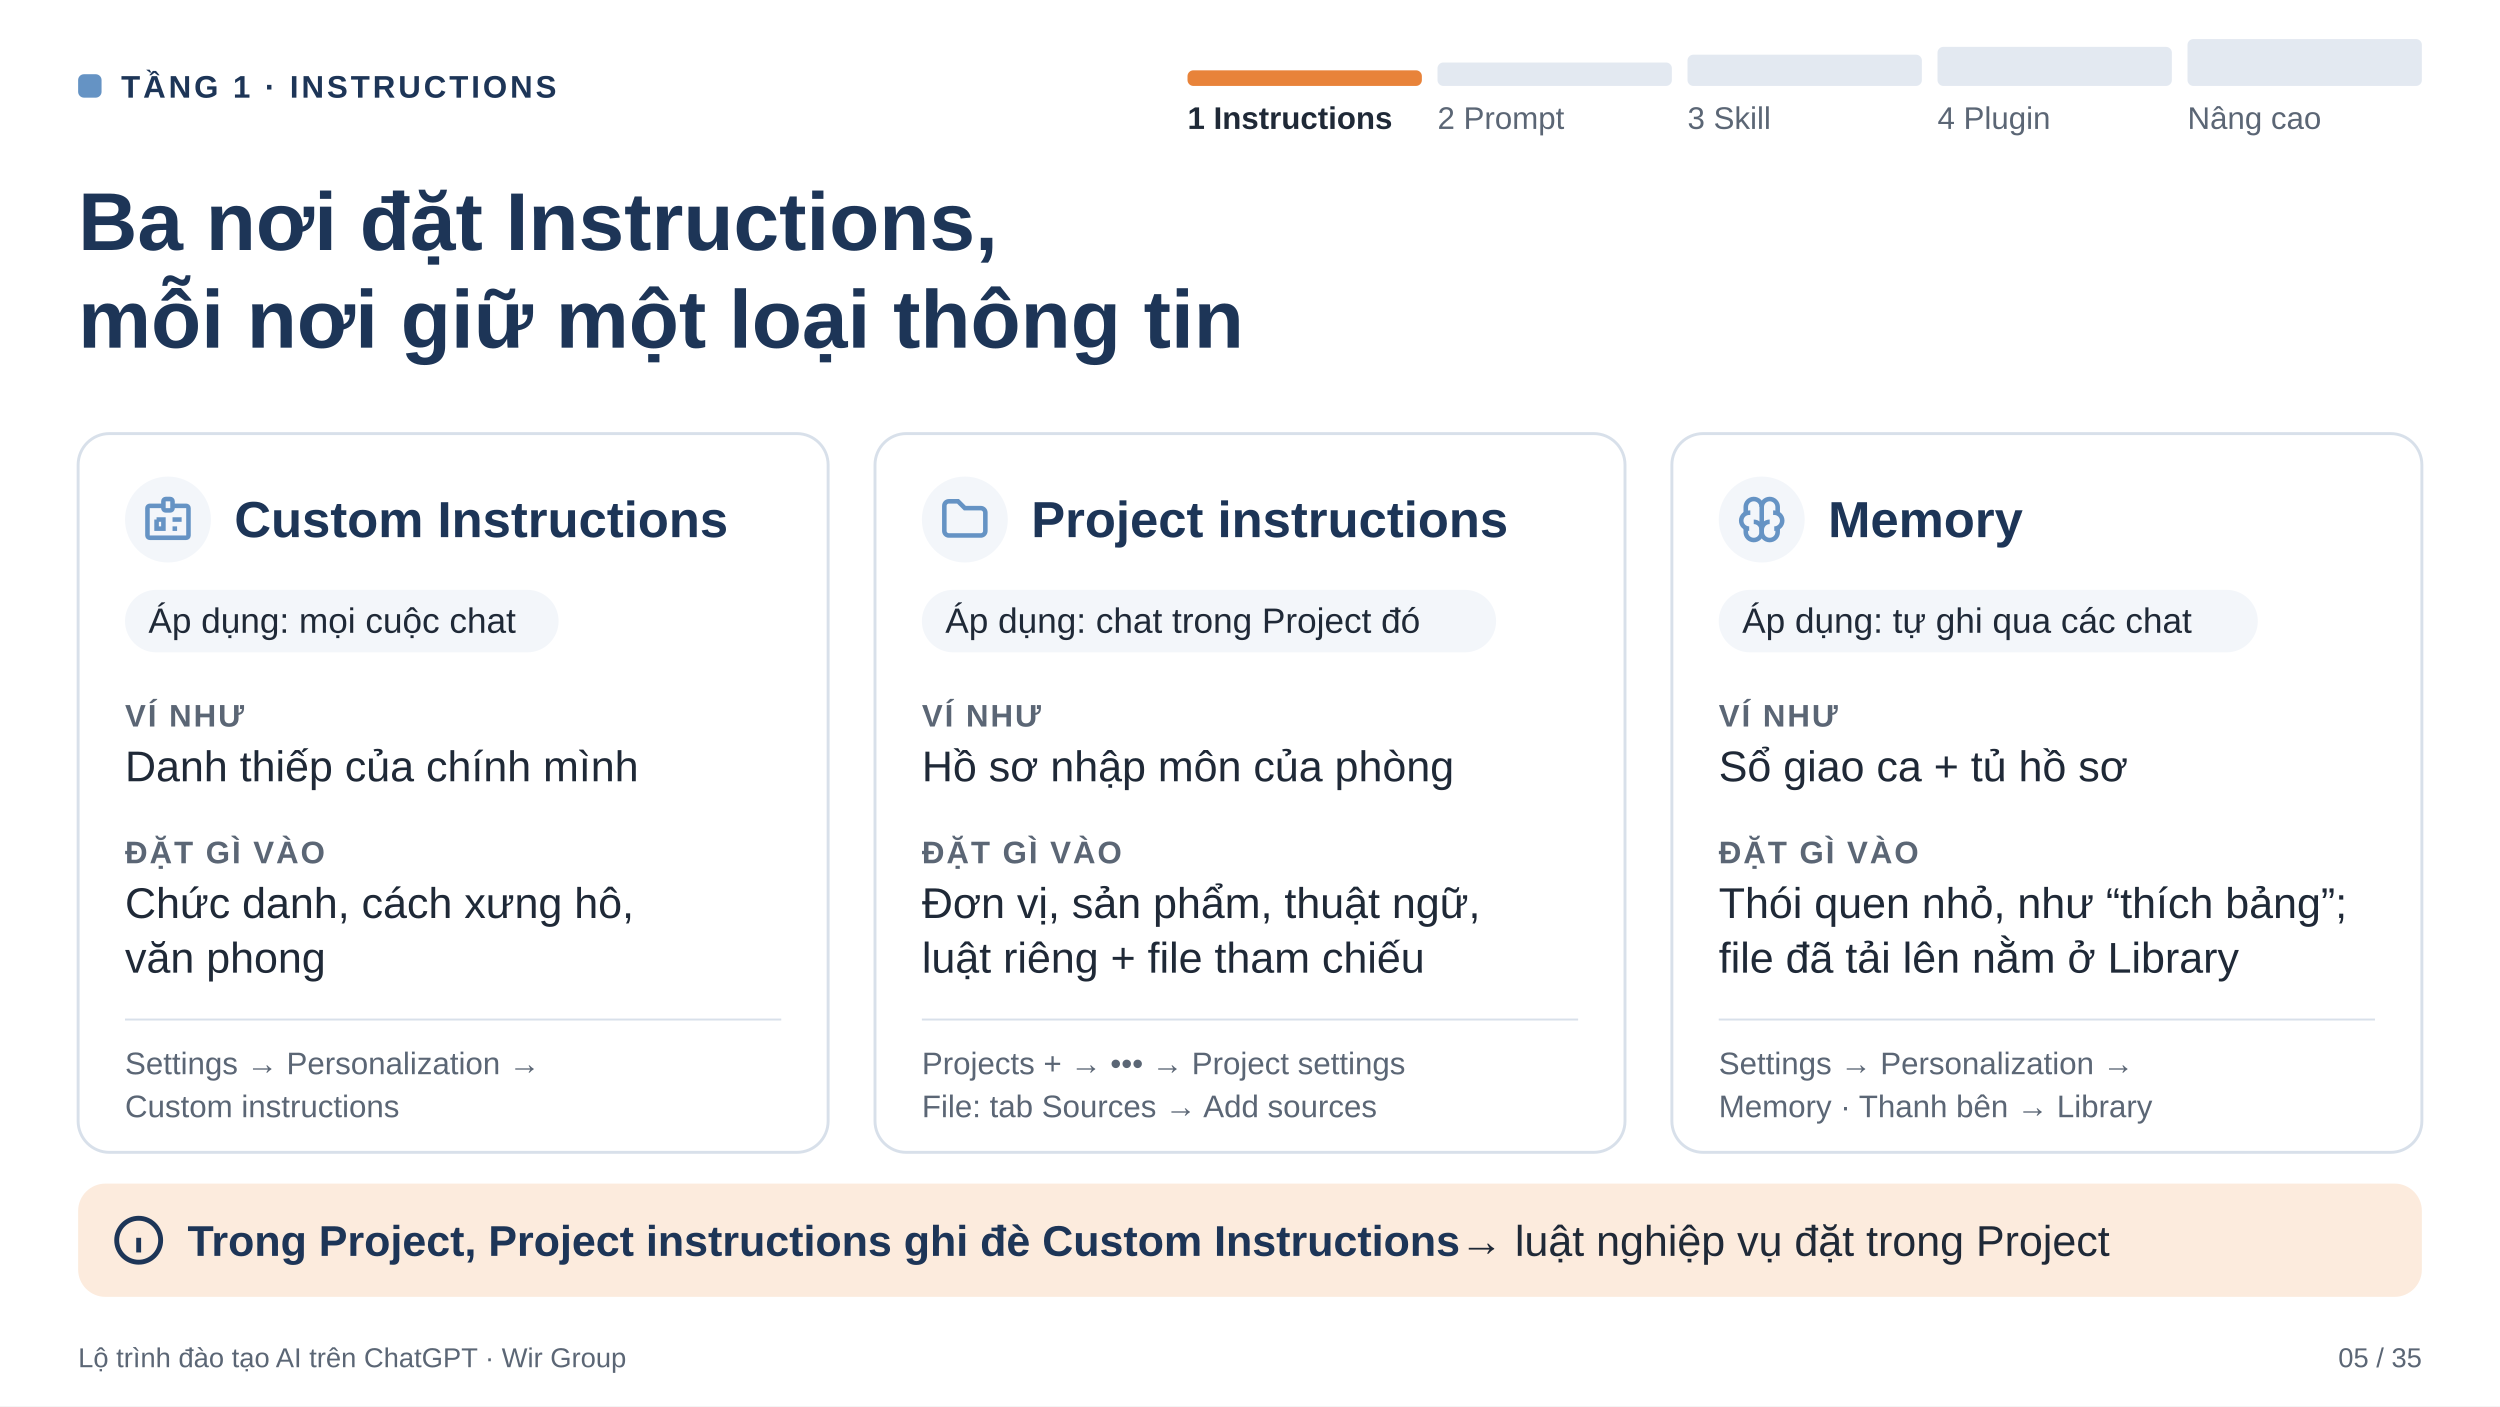
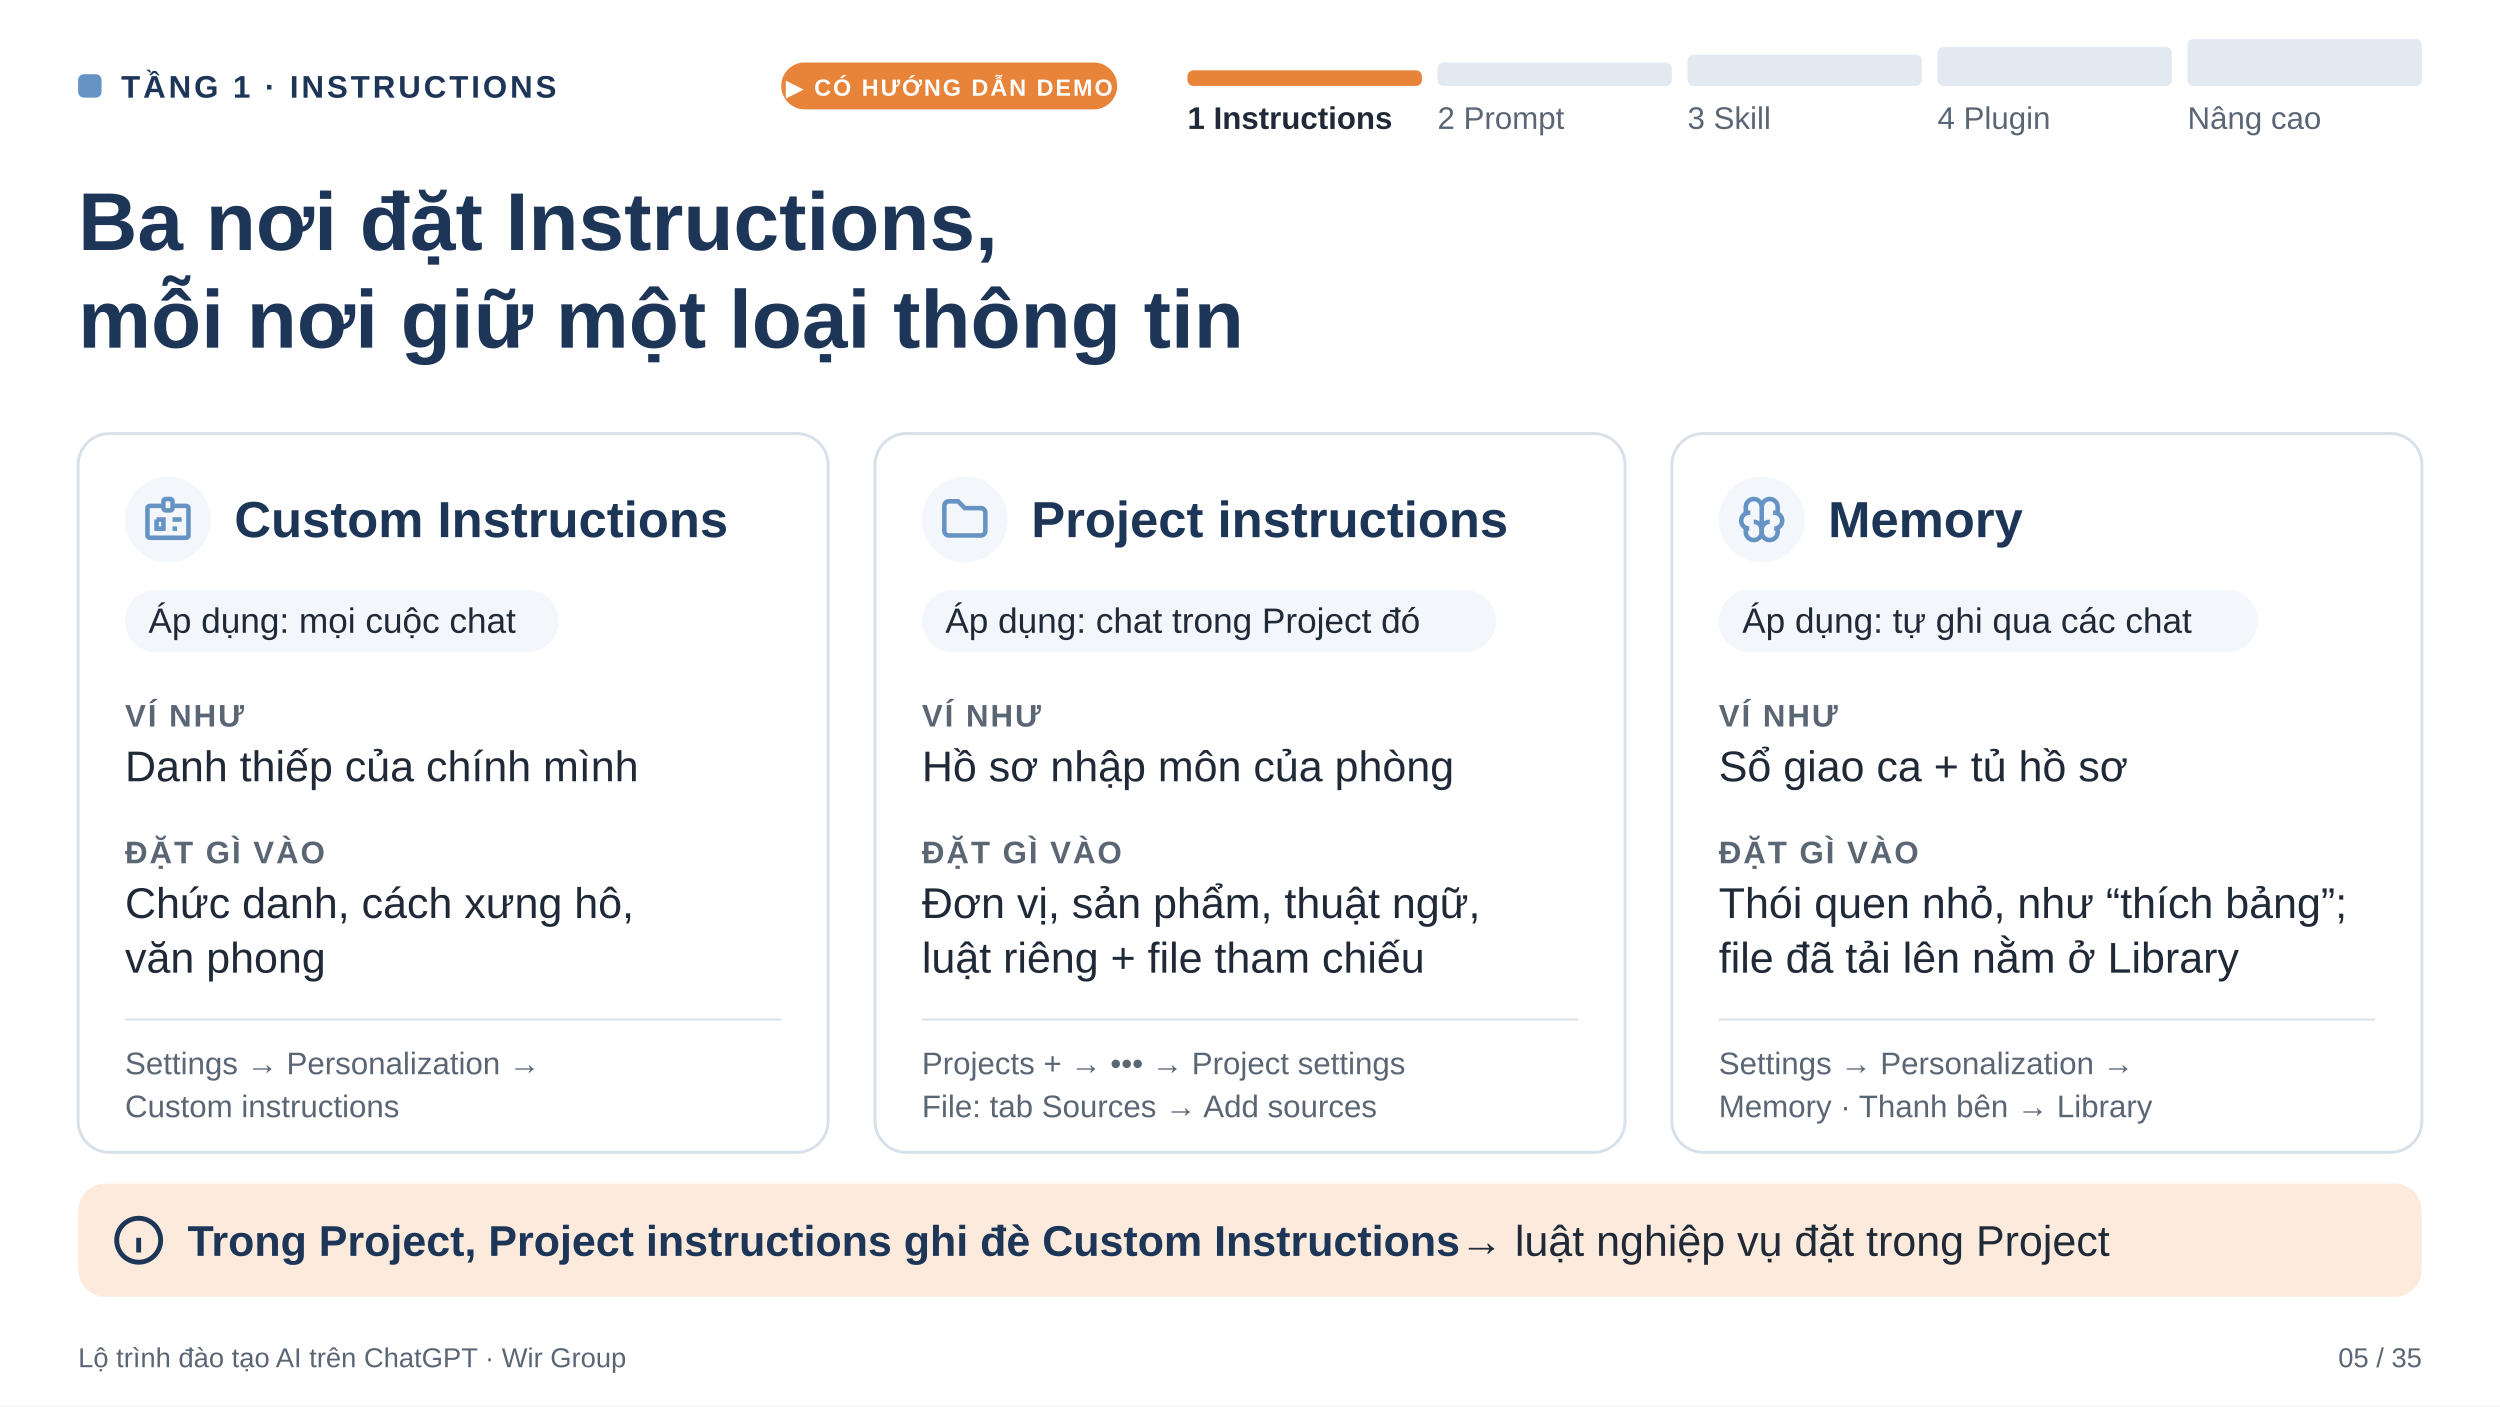
<svg xmlns="http://www.w3.org/2000/svg" viewBox="0 0 1280 720" width="1280" height="720" font-family="Aptos, 'Segoe UI', Arial, sans-serif" data-pptx-page-role="content">
  <rect id="bg" data-pptx-role="background" x="0" y="0" width="1280" height="720" fill="#FFFFFF" />
  <g id="section-kicker" data-pptx-role="chrome" data-pptx-bounds="40 30 540 30">
    <rect x="40" y="38" width="12" height="12" rx="3" fill="#6593C4" />
    <text x="62" y="50" font-size="16" font-weight="bold" letter-spacing="1.5" fill="#1D3557">TẦNG 1 · INSTRUCTIONS</text>
+   </g>
+   <g id="demo-flag" data-pptx-role="chrome" data-pptx-bounds="400 30 180 28">
+     <rect x="400" y="32" width="172" height="24" rx="12" fill="#E8833A" />
+     <text x="486" y="49" font-size="12" font-weight="bold" letter-spacing="1" fill="#FFFFFF" text-anchor="middle">▶ CÓ HƯỚNG DẪN DEMO</text>
  </g>
  <g id="roadmap-tracker" data-pptx-role="chrome" data-pptx-bounds="600 14 640 62">
    <rect x="608" y="36" width="120" height="8" rx="3" fill="#E8833A" />
    <rect x="736" y="32" width="120" height="12" rx="3" fill="#E3E9F1" />
    <rect x="864" y="28" width="120" height="16" rx="3" fill="#E3E9F1" />
    <rect x="992" y="24" width="120" height="20" rx="3" fill="#E3E9F1" />
    <rect x="1120" y="20" width="120" height="24" rx="3" fill="#E3E9F1" />
    <text x="608" y="66" font-size="16" font-weight="bold" fill="#1F2937">1 Instructions</text>
    <text x="736" y="66" font-size="16" fill="#5B6675">2 Prompt</text>
    <text x="864" y="66" font-size="16" fill="#5B6675">3 Skill</text>
    <text x="992" y="66" font-size="16" fill="#5B6675">4 Plugin</text>
    <text x="1120" y="66" font-size="16" fill="#5B6675">Nâng cao</text>
  </g>
  <text font-size="42" font-weight="bold" fill="#1D3557" x="40" y="128">Ba nơi đặt Instructions,</text>
  <text font-size="42" font-weight="bold" fill="#1D3557" x="40" y="178">mỗi nơi giữ một loại thông tin</text>
  <g id="card-custom" data-pptx-bounds="40 222 384 368">
    <rect x="40" y="222" width="384" height="368" rx="16" fill="#FFFFFF" stroke="#D8E0EA" stroke-width="1.5" />
    <circle cx="86" cy="266" r="22" fill="#F3F6FA" />
    <g transform="translate(72, 252) scale(1.16667)" fill="none" stroke="#6593C4" stroke-width="2">
      <path d="M7 12h3v4h-3l0 -4" />
      <path d="M10 6h-6a1 1 0 0 0 -1 1v12a1 1 0 0 0 1 1h16a1 1 0 0 0 1 -1v-12a1 1 0 0 0 -1 -1h-6" />
      <path d="M10 4a1 1 0 0 1 1 -1h2a1 1 0 0 1 1 1v3a1 1 0 0 1 -1 1h-2a1 1 0 0 1 -1 -1l0 -3" />
      <path d="M14 16h2" />
      <path d="M14 12h4" />
    </g>
    <text x="120" y="275" font-size="26" font-weight="bold" fill="#1D3557">Custom Instructions</text>
    <rect x="64" y="302" width="222" height="32" rx="16" fill="#F3F6FA" />
    <text x="76" y="324" font-size="18" fill="#1F2937">Áp dụng: mọi cuộc chat</text>
    <text x="64" y="372" font-size="16" font-weight="bold" letter-spacing="1" fill="#5B6675">VÍ NHƯ</text>
    <text x="64" y="400" font-size="22" fill="#1F2937">Danh thiếp của chính mình</text>
    <text x="64" y="442" font-size="16" font-weight="bold" letter-spacing="1" fill="#5B6675">ĐẶT GÌ VÀO</text>
    <text font-size="22" fill="#1F2937" x="64" y="470">Chức danh, cách xưng hô,</text>
    <text font-size="22" fill="#1F2937" x="64" y="498">văn phong</text>
    <line x1="64" y1="522" x2="400" y2="522" stroke="#D8E0EA" stroke-width="1" />
    <text font-size="16" fill="#5B6675" x="64" y="550">Settings → Personalization →</text>
    <text font-size="16" fill="#5B6675" x="64" y="572">Custom instructions</text>
  </g>
  <g id="card-project" data-pptx-bounds="448 222 384 368">
    <rect x="448" y="222" width="384" height="368" rx="16" fill="#FFFFFF" stroke="#D8E0EA" stroke-width="1.5" />
    <circle cx="494" cy="266" r="22" fill="#F3F6FA" />
    <g transform="translate(480, 252) scale(1.16667)" fill="none" stroke="#6593C4" stroke-width="2">
      <path d="M5 4h4l3 3h7a2 2 0 0 1 2 2v8a2 2 0 0 1 -2 2h-14a2 2 0 0 1 -2 -2v-11a2 2 0 0 1 2 -2" />
    </g>
    <text x="528" y="275" font-size="26" font-weight="bold" fill="#1D3557">Project instructions</text>
    <rect x="472" y="302" width="294" height="32" rx="16" fill="#F3F6FA" />
    <text x="484" y="324" font-size="18" fill="#1F2937">Áp dụng: chat trong Project đó</text>
    <text x="472" y="372" font-size="16" font-weight="bold" letter-spacing="1" fill="#5B6675">VÍ NHƯ</text>
    <text x="472" y="400" font-size="22" fill="#1F2937">Hồ sơ nhập môn của phòng</text>
    <text x="472" y="442" font-size="16" font-weight="bold" letter-spacing="1" fill="#5B6675">ĐẶT GÌ VÀO</text>
    <text font-size="22" fill="#1F2937" x="472" y="470">Đơn vị, sản phẩm, thuật ngữ,</text>
    <text font-size="22" fill="#1F2937" x="472" y="498">luật riêng + file tham chiếu</text>
    <line x1="472" y1="522" x2="808" y2="522" stroke="#D8E0EA" stroke-width="1" />
    <text font-size="16" fill="#5B6675" x="472" y="550">Projects + → ••• → Project settings</text>
    <text font-size="16" fill="#5B6675" x="472" y="572">File: tab Sources → Add sources</text>
  </g>
  <g id="card-memory" data-pptx-bounds="856 222 384 368">
    <rect x="856" y="222" width="384" height="368" rx="16" fill="#FFFFFF" stroke="#D8E0EA" stroke-width="1.5" />
    <circle cx="902" cy="266" r="22" fill="#F3F6FA" />
    <g transform="translate(888, 252) scale(1.16667)" fill="none" stroke="#6593C4" stroke-width="2">
      <path d="M15.5 13a3.5 3.5 0 0 0 -3.5 3.5v1a3.5 3.5 0 0 0 7 0v-1.8" />
      <path d="M8.5 13a3.5 3.5 0 0 1 3.5 3.5v1a3.5 3.5 0 0 1 -7 0v-1.8" />
      <path d="M17.5 16a3.5 3.5 0 0 0 0 -7h-.5" />
      <path d="M19 9.3v-2.8a3.5 3.5 0 0 0 -7 0" />
      <path d="M6.5 16a3.5 3.5 0 0 1 0 -7h.5" />
      <path d="M5 9.3v-2.8a3.5 3.5 0 0 1 7 0v10" />
    </g>
    <text x="936" y="275" font-size="26" font-weight="bold" fill="#1D3557">Memory</text>
    <rect x="880" y="302" width="276" height="32" rx="16" fill="#F3F6FA" />
    <text x="892" y="324" font-size="18" fill="#1F2937">Áp dụng: tự ghi qua các chat</text>
    <text x="880" y="372" font-size="16" font-weight="bold" letter-spacing="1" fill="#5B6675">VÍ NHƯ</text>
    <text x="880" y="400" font-size="22" fill="#1F2937">Sổ giao ca + tủ hồ sơ</text>
    <text x="880" y="442" font-size="16" font-weight="bold" letter-spacing="1" fill="#5B6675">ĐẶT GÌ VÀO</text>
    <text font-size="22" fill="#1F2937" x="880" y="470">Thói quen nhỏ, như “thích bảng”;</text>
    <text font-size="22" fill="#1F2937" x="880" y="498">file đã tải lên nằm ở Library</text>
    <line x1="880" y1="522" x2="1216" y2="522" stroke="#D8E0EA" stroke-width="1" />
    <text font-size="16" fill="#5B6675" x="880" y="550">Settings → Personalization →</text>
    <text font-size="16" fill="#5B6675" x="880" y="572">Memory · Thanh bên → Library</text>
  </g>
  <g id="override-callout" data-pptx-bounds="40 606 1215 58">
    <rect x="40" y="606" width="1200" height="58" rx="14" fill="#FCEBDD" />
    <g transform="translate(56, 620) scale(1.25)" fill="none" stroke="#1D3557" stroke-width="2">
      <path d="M3 12a9 9 0 1 0 18 0a9 9 0 0 0 -18 0" />
      <path d="M12 9h.01" />
      <path d="M11 12h1v4h1" />
    </g>
    <text x="96" y="643" font-size="22" font-weight="bold" fill="#1D3557">Trong Project, Project instructions ghi đè Custom Instructions<tspan font-weight="normal" fill="#1F2937"> → luật nghiệp vụ đặt trong Project</tspan>
    </text>
  </g>
  <text id="footer-course" data-pptx-role="footer" x="40" y="700" font-size="14" fill="#5B6675">Lộ trình đào tạo AI trên ChatGPT · Wir Group</text>
  <text id="page-number" data-pptx-role="page-number" x="1240" y="700" font-size="14" text-anchor="end" fill="#5B6675">05 / 35</text>
</svg>
